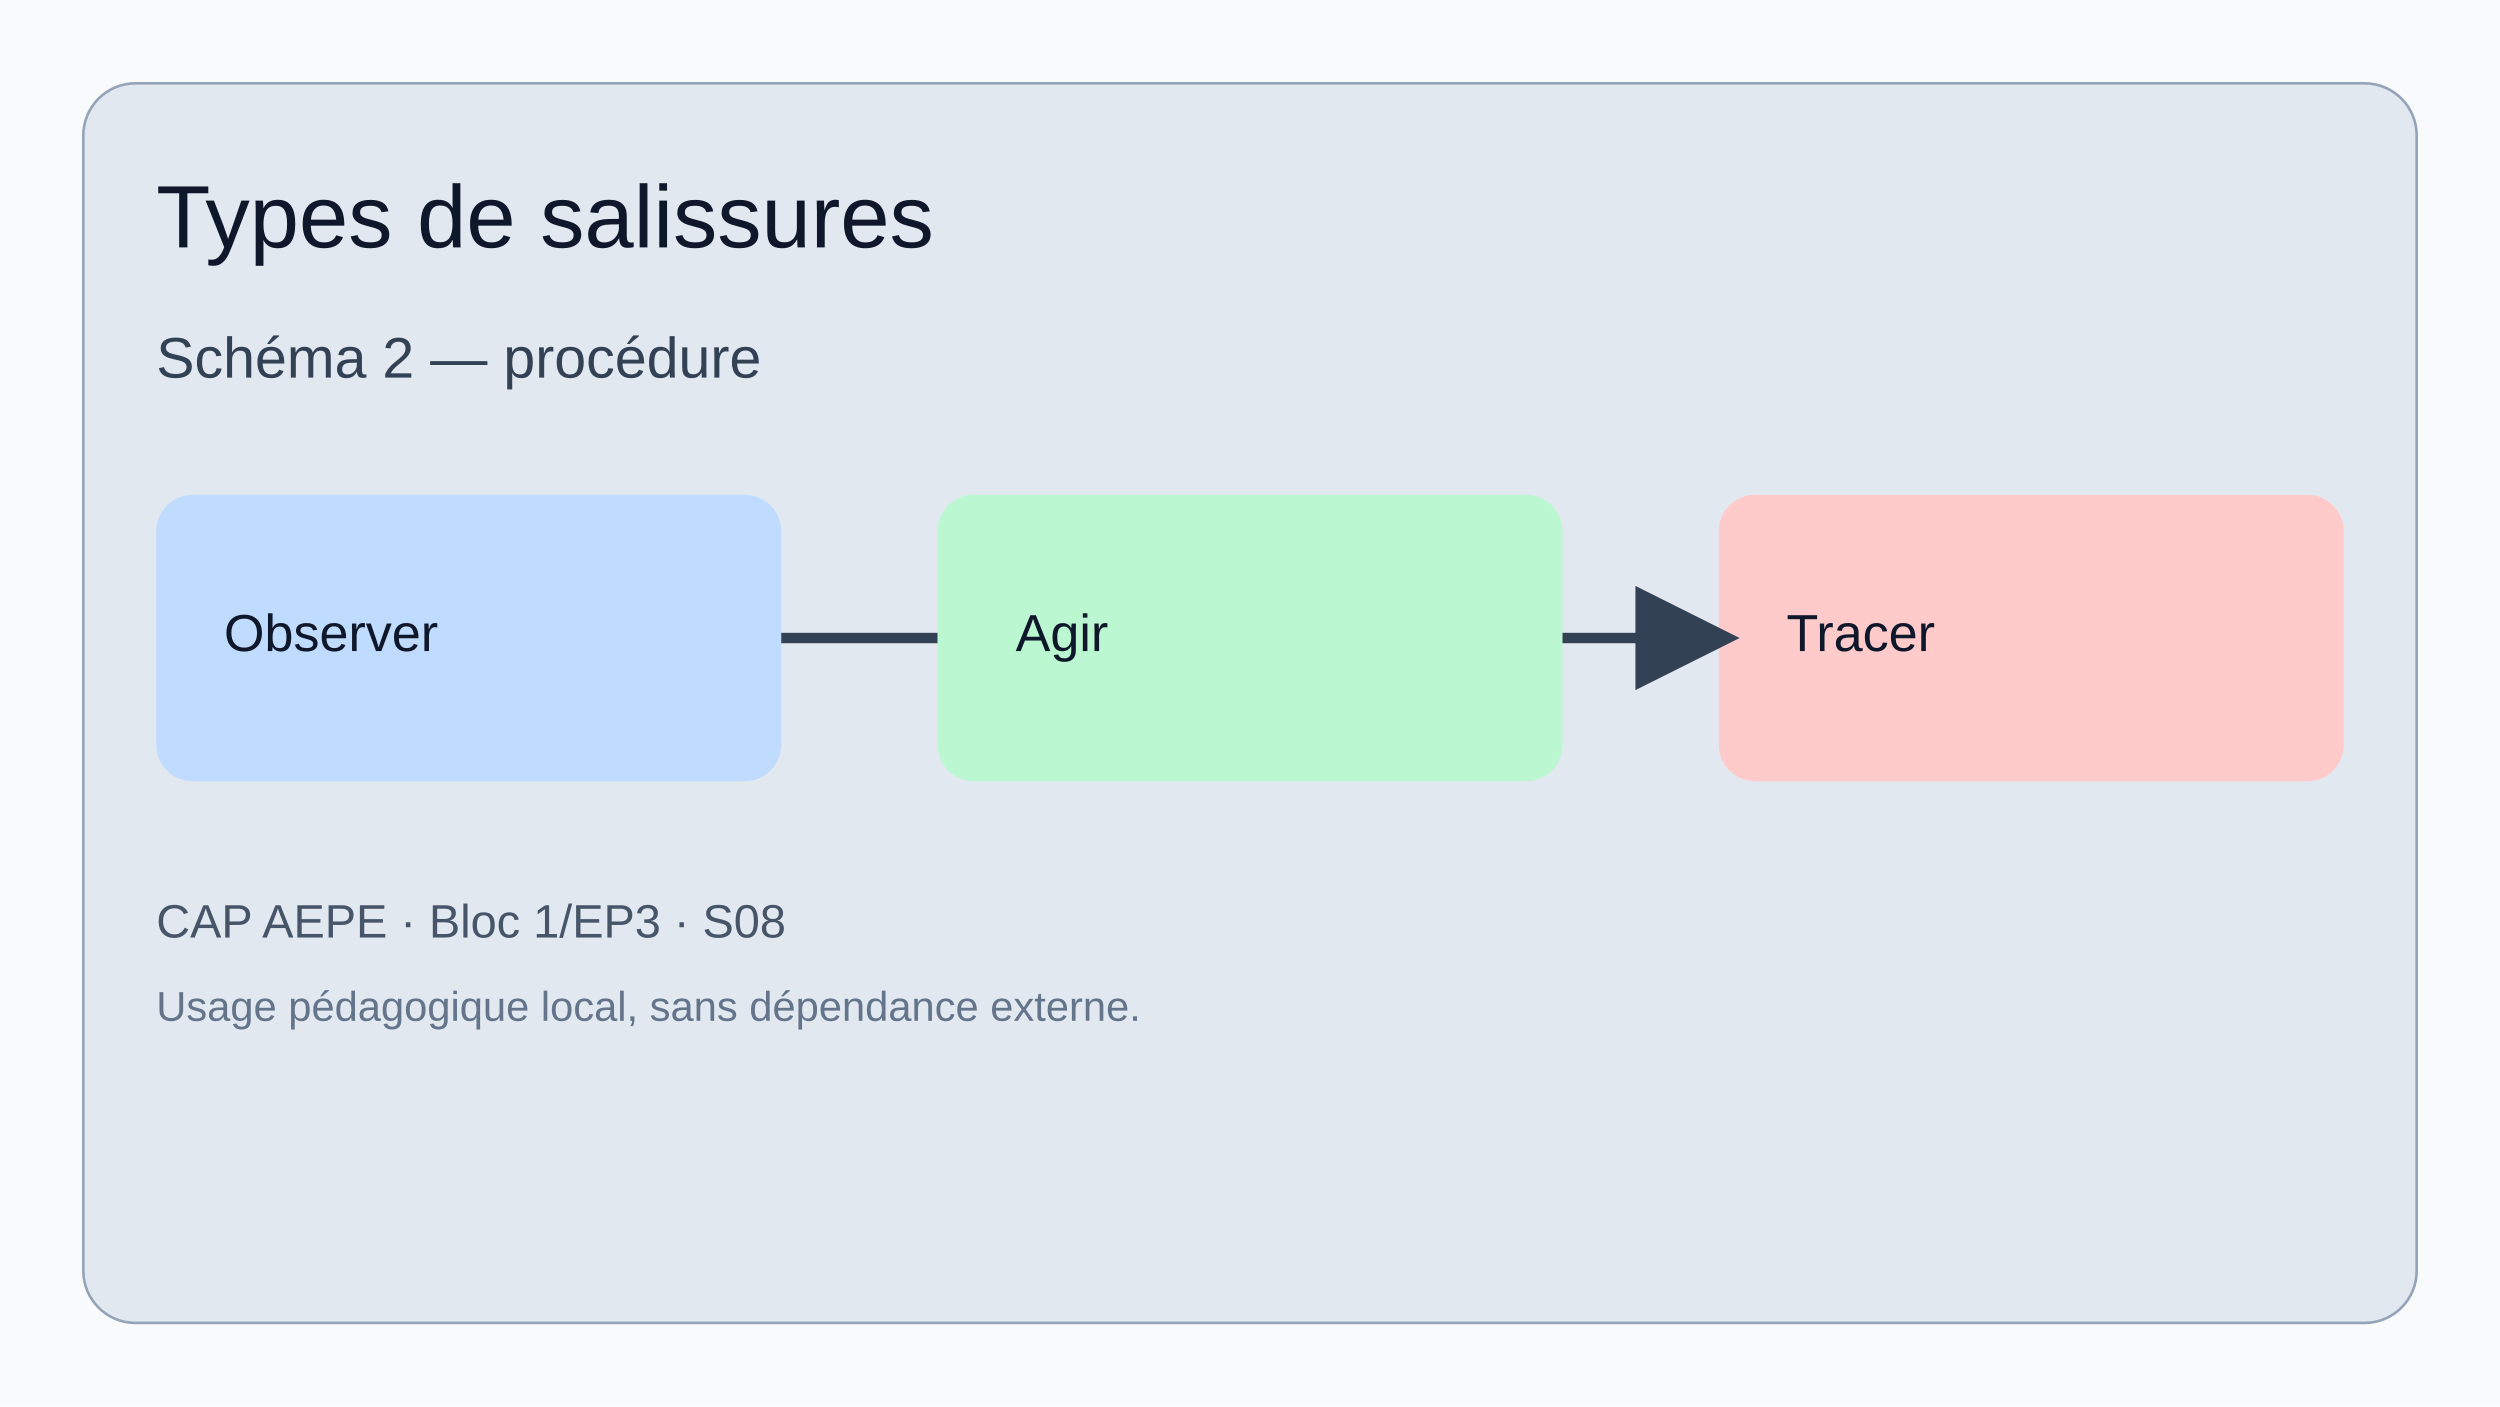
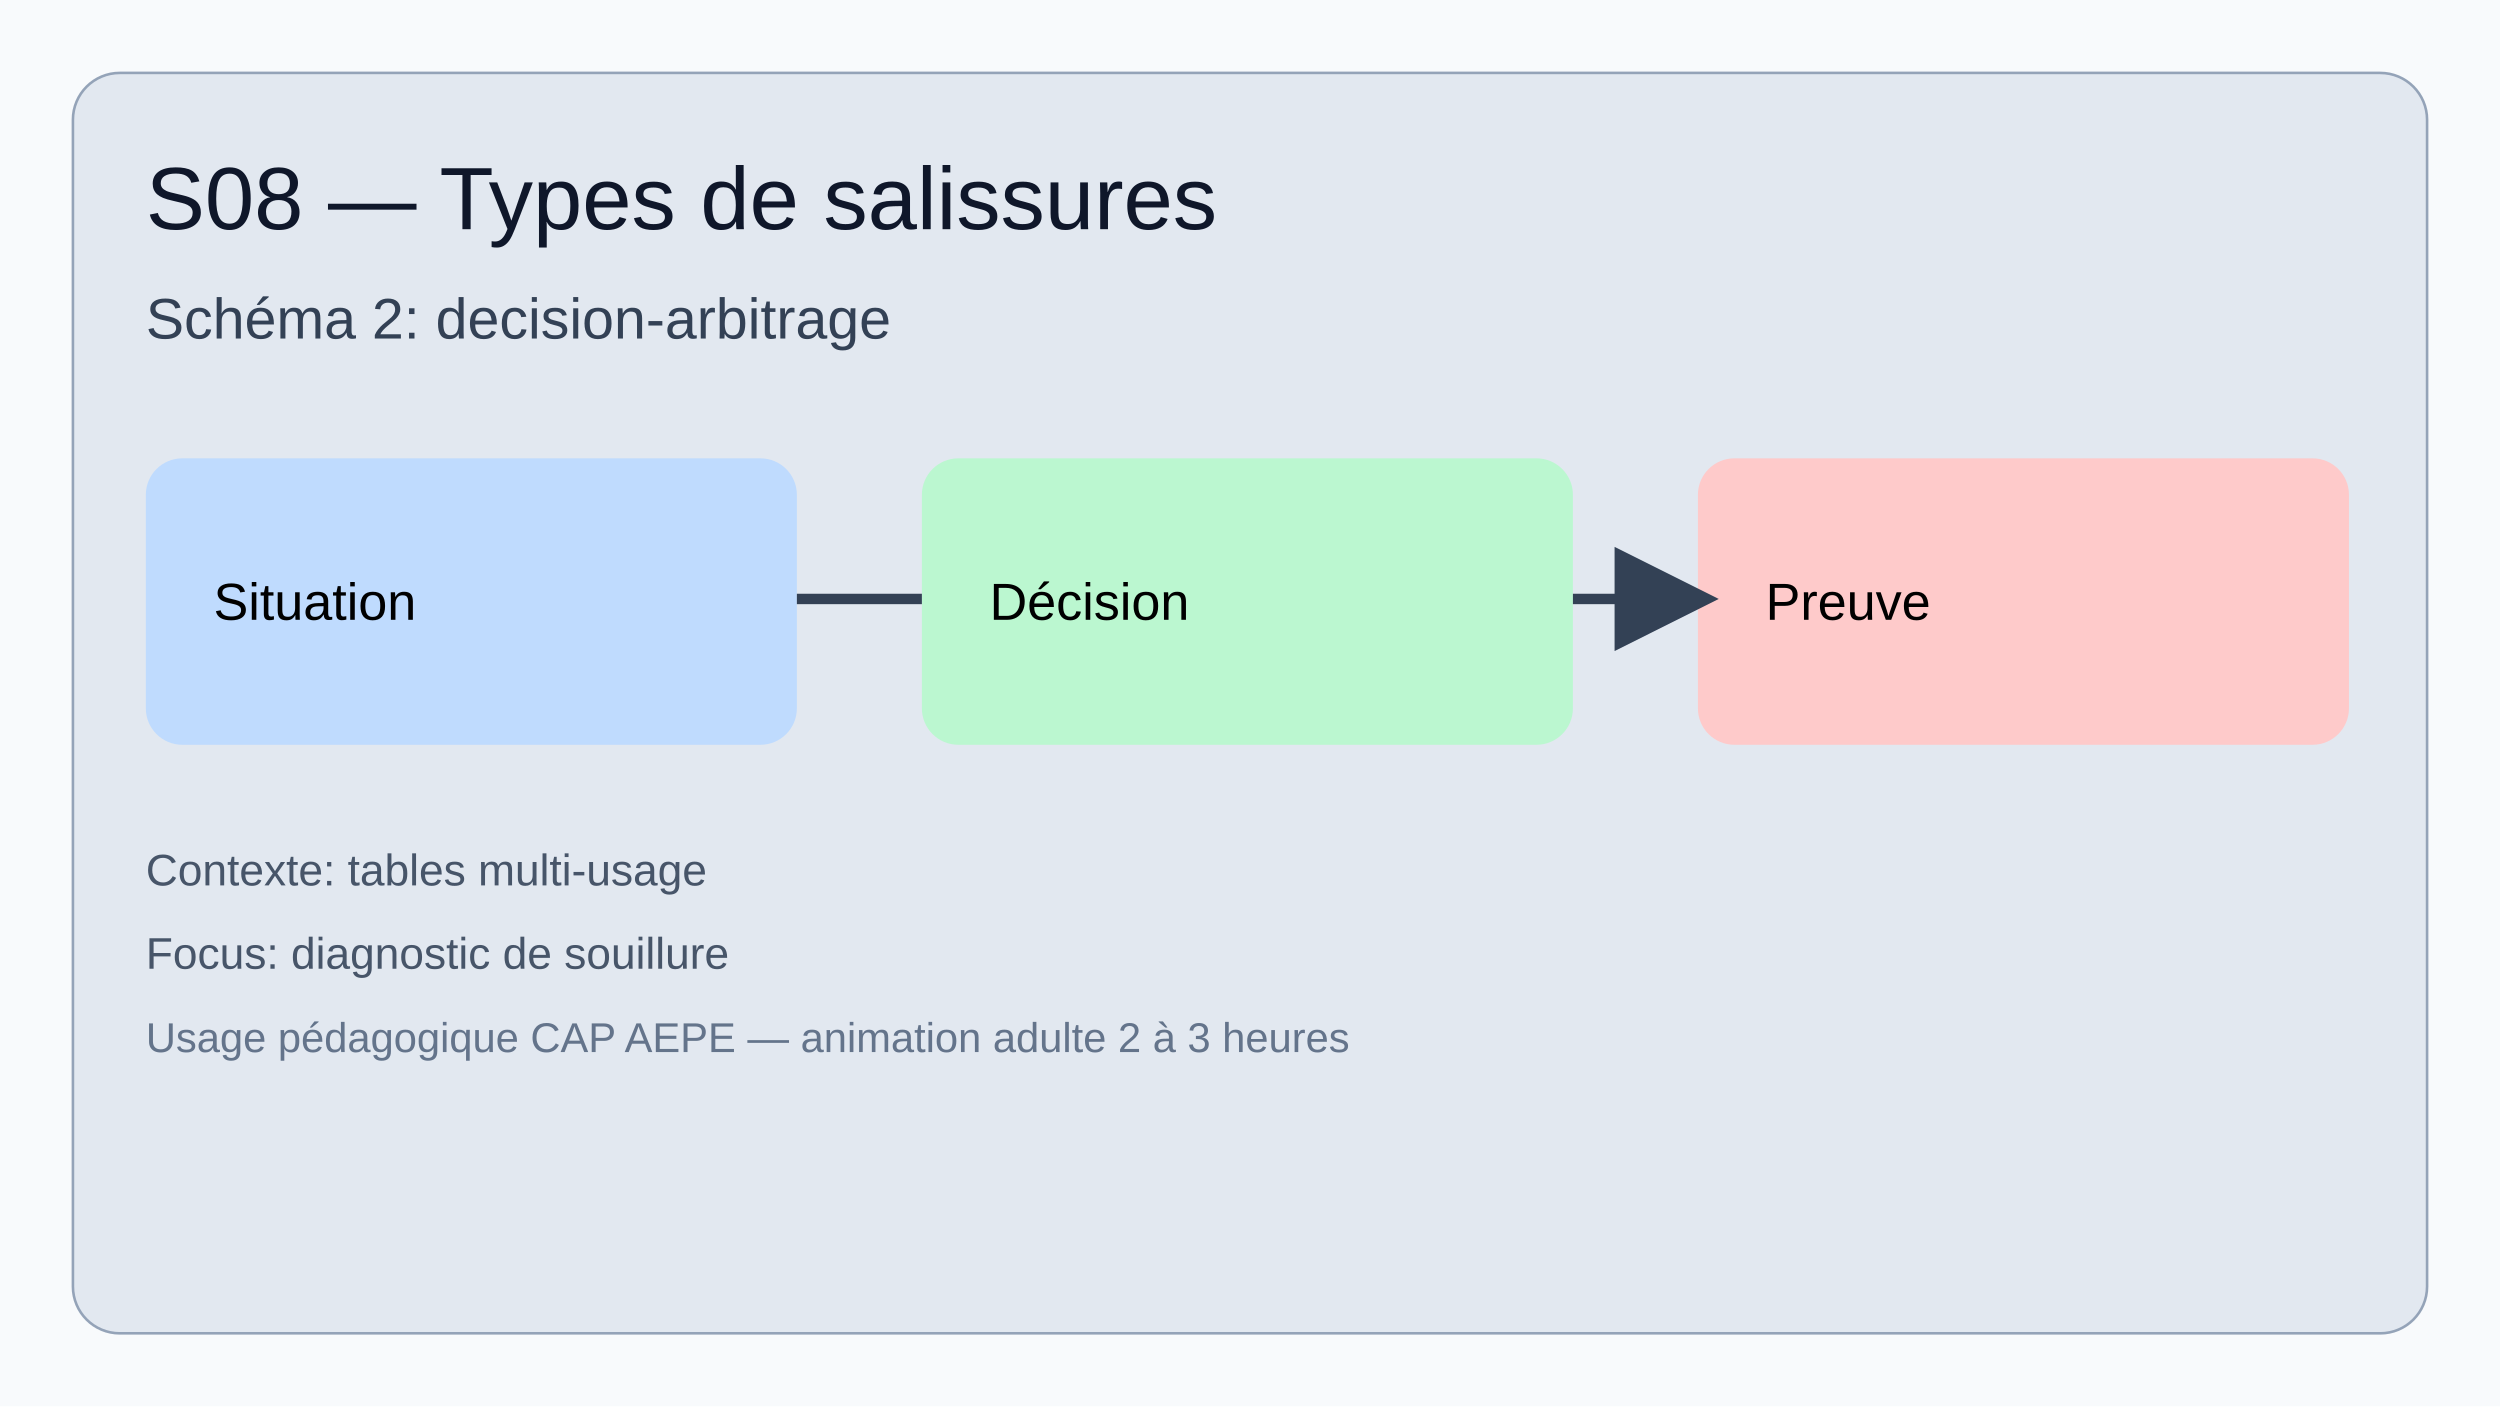
<svg xmlns="http://www.w3.org/2000/svg" viewBox="0 0 960 540">
  <rect width="960" height="540" fill="#f8fafc" />
-   <rect x="32" y="32" width="896" height="476" rx="20" fill="#e2e8f0" stroke="#94a3b8" />
-   <text x="60" y="95" font-size="34" font-family="Arial" fill="#0f172a">Types de salissures</text>
-   <text x="60" y="145" font-size="22" font-family="Arial" fill="#334155">Schéma 2 — procédure</text>
-   <rect x="60" y="190" width="240" height="110" rx="14" fill="#bfdbfe" />
-   <rect x="360" y="190" width="240" height="110" rx="14" fill="#bbf7d0" />
-   <rect x="660" y="190" width="240" height="110" rx="14" fill="#fecaca" />
-   <text x="86" y="250" font-size="20" font-family="Arial" fill="#0f172a">Observer</text>
-   <text x="390" y="250" font-size="20" font-family="Arial" fill="#0f172a">Agir</text>
-   <text x="686" y="250" font-size="20" font-family="Arial" fill="#0f172a">Tracer</text>
-   <path d="M300 245h60M600 245h60" stroke="#334155" stroke-width="4" marker-end="url(#arr)" />
+   <rect x="28" y="28" width="904" height="484" rx="18" fill="#e2e8f0" stroke="#94a3b8" />
+   <text x="56" y="88" font-family="Arial" font-size="34" fill="#0f172a">S08 — Types de salissures</text>
+   <text x="56" y="130" font-family="Arial" font-size="22" fill="#334155">Schéma 2: decision-arbitrage</text>
+   <rect x="56" y="176" width="250" height="110" rx="14" fill="#bfdbfe" />
+   <text x="82" y="238" font-family="Arial" font-size="20">Situation</text>
+   <rect x="354" y="176" width="250" height="110" rx="14" fill="#bbf7d0" />
+   <text x="380" y="238" font-family="Arial" font-size="20">Décision</text>
+   <rect x="652" y="176" width="250" height="110" rx="14" fill="#fecaca" />
+   <text x="678" y="238" font-family="Arial" font-size="20">Preuve</text>
+   <path d="M306 230h48M604 230h48" stroke="#334155" stroke-width="4" marker-end="url(#arr)" />
  <defs>
    <marker id="arr" markerWidth="10" markerHeight="10" refX="8" refY="5" orient="auto">
      <polygon points="0,0 10,5 0,10" fill="#334155" />
    </marker>
  </defs>
-   <text x="60" y="360" font-size="18" font-family="Arial" fill="#475569">CAP AEPE · Bloc 1/EP3 · S08</text>
-   <text x="60" y="392" font-size="16" font-family="Arial" fill="#64748b">Usage pédagogique local, sans dépendance externe.</text>
+   <text x="56" y="340" font-family="Arial" font-size="17" fill="#475569">Contexte: tables multi-usage</text>
+   <text x="56" y="372" font-family="Arial" font-size="17" fill="#475569">Focus: diagnostic de souillure</text>
+   <text x="56" y="404" font-family="Arial" font-size="16" fill="#64748b">Usage pédagogique CAP AEPE — animation adulte 2 à 3 heures</text>
</svg>
